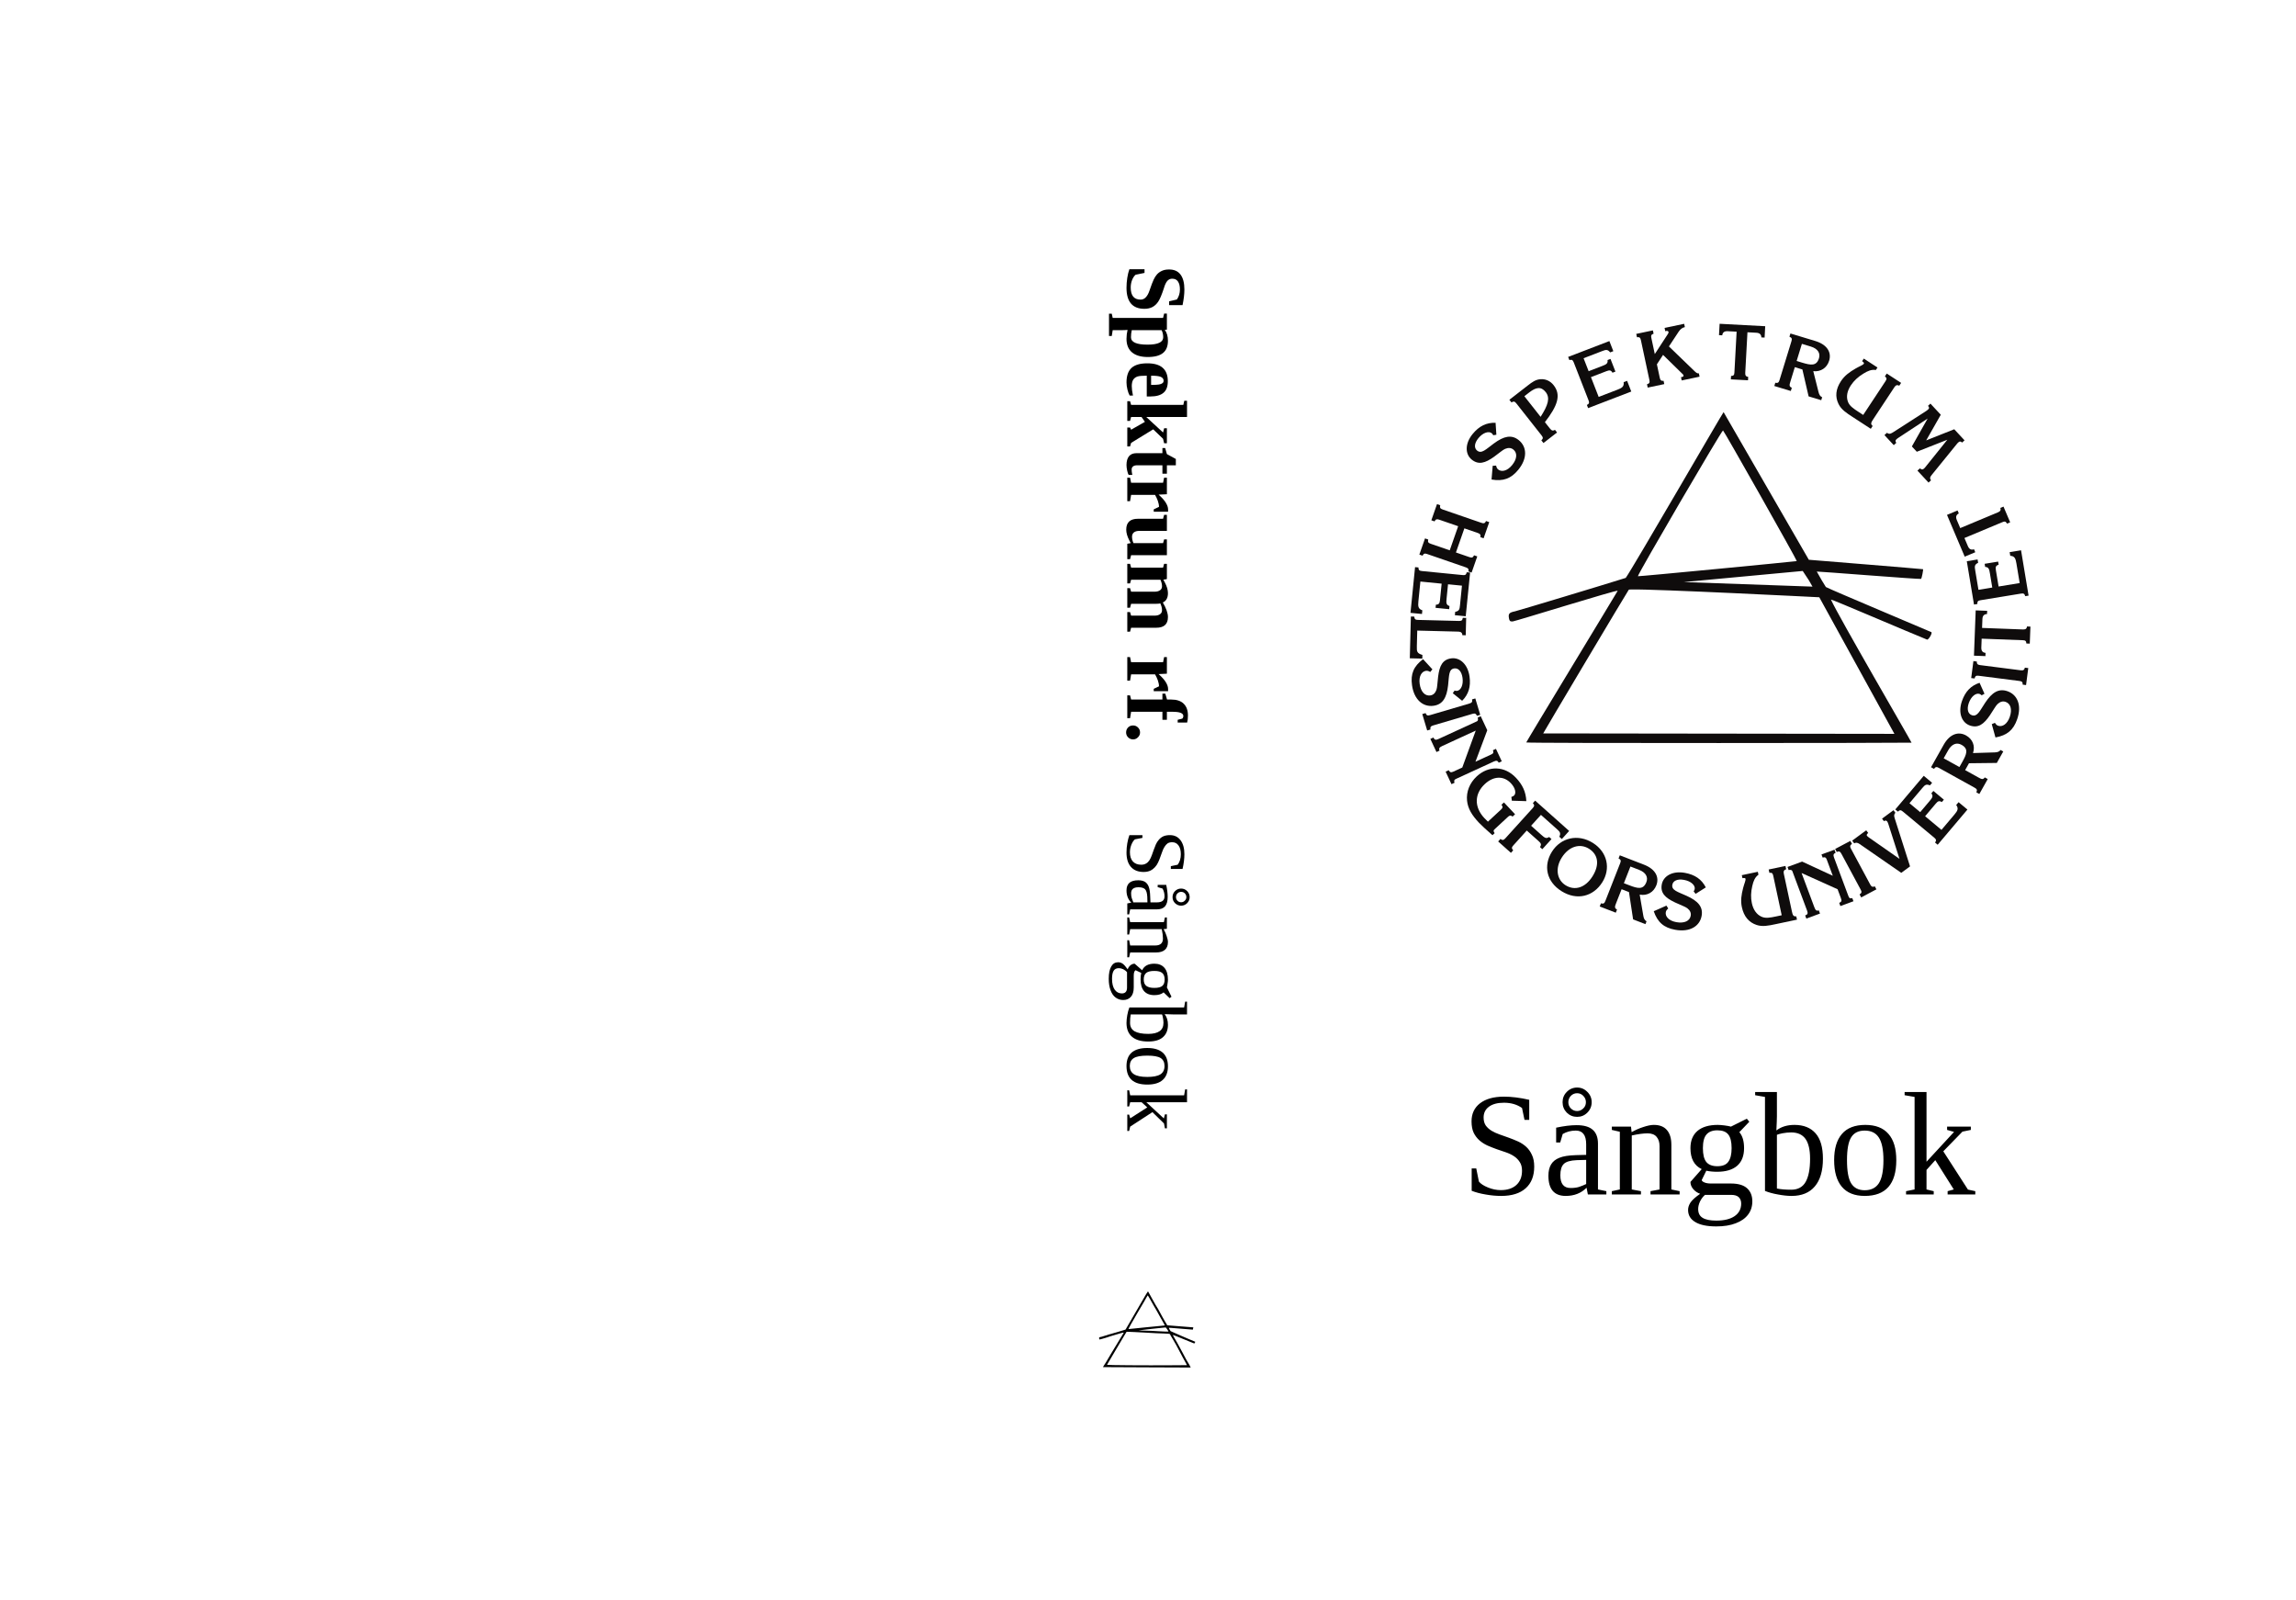
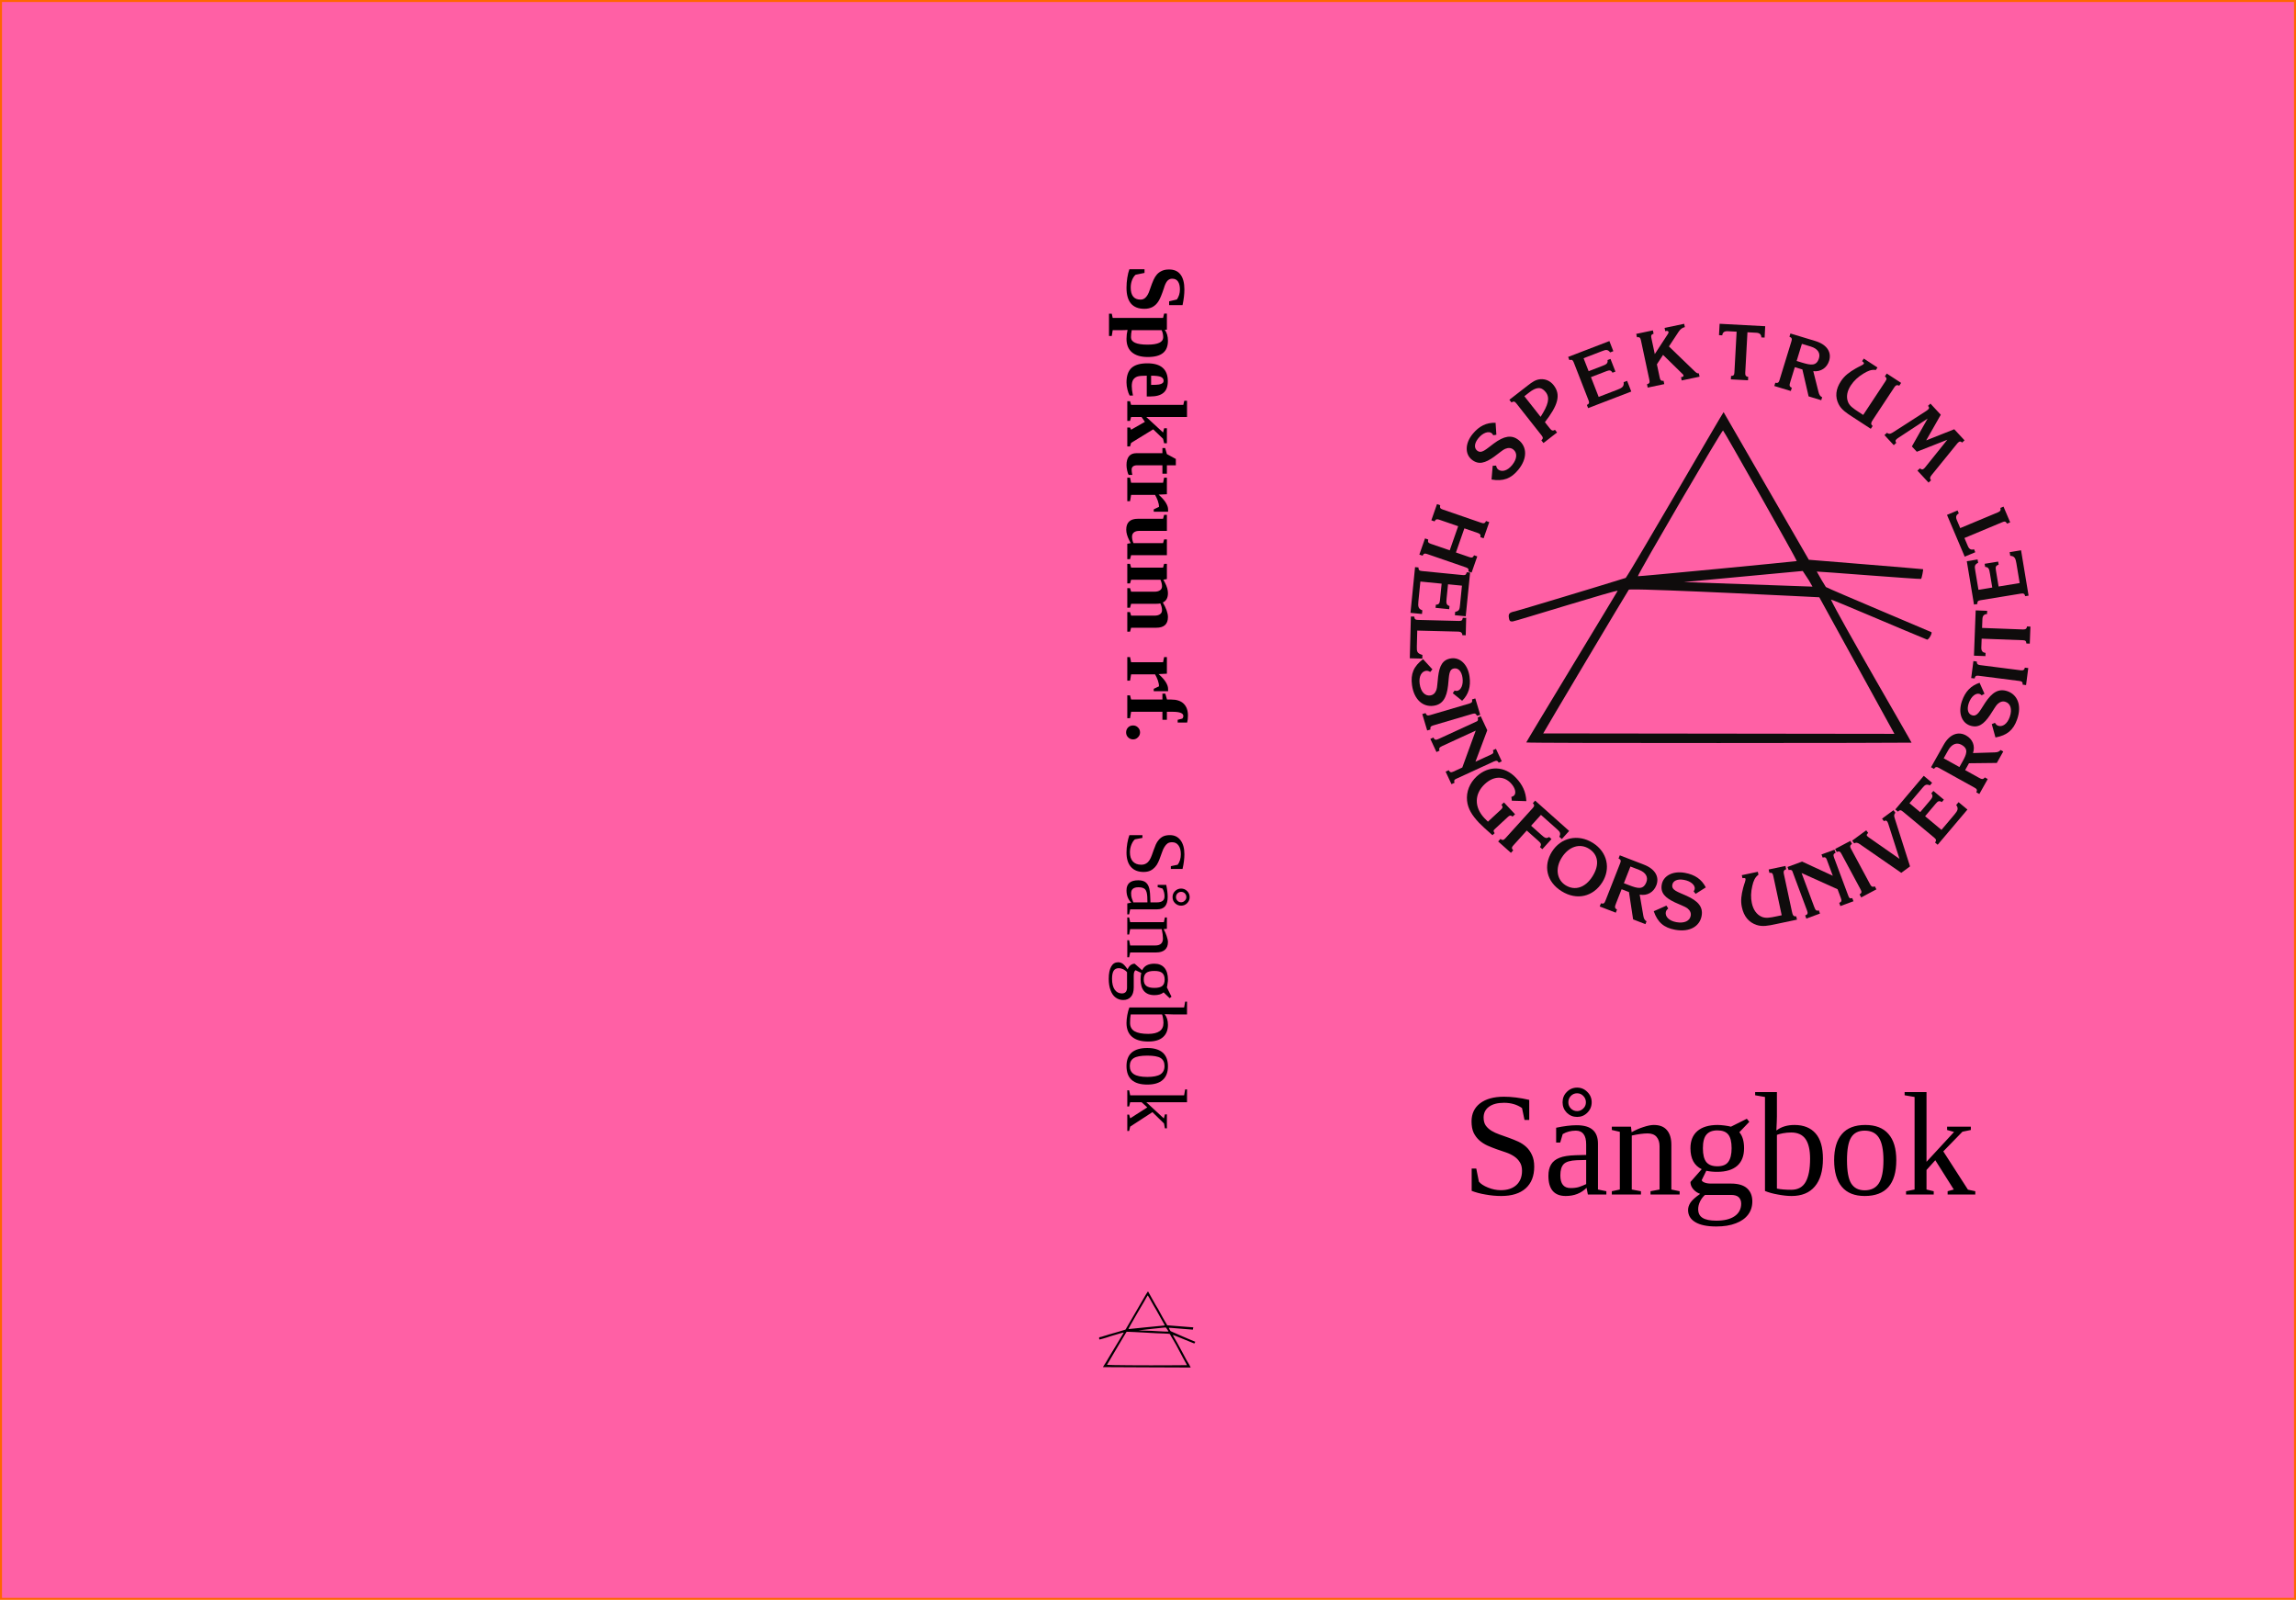
<svg xmlns="http://www.w3.org/2000/svg" width="272.7mm" height="190mm" viewBox="0 0 272.7 190" version="1.1" id="svg8">
  <defs id="defs2">
    <rect x="71.361" y="41.694" width="31.805" height="21.916" id="rect207" />
    <clipPath id="clip1">
      <path id="path3799" d="M 160 359.516 L 206 359.516 L 206 406 L 160 406 Z M 160 359.516 " />
    </clipPath>
    <clipPath id="clip2">
      <path id="path3802" d="M 218 359.516 L 252 359.516 L 252 400 L 218 400 Z M 218 359.516 " />
    </clipPath>
    <clipPath id="clip3">
      <path id="path3805" d="M 399 563 L 439.18 563 L 439.18 597 L 399 597 Z M 399 563 " />
    </clipPath>
  </defs>
  <g id="layer1">
-     <text xml:space="preserve" style="font-size:17.483px;line-height:1.25;font-family:'Times New Roman';-inkscape-font-specification:'Times New Roman, ';stroke-width:0.262" x="174.192" y="141.386" id="text203" transform="scale(0.9966618,1.003349)">
-       <tspan id="tspan201" x="174.192" y="141.386" style="stroke-width:0.262">Sångbok</tspan>
+     <text xml:space="preserve" id="text205" style="line-height:1.25;font-family:'Times New Roman';font-size:17.639px;-inkscape-font-specification:'Times New Roman, ';white-space:pre;shape-inside:url(#rect207);" />
+     <rect style="opacity:1;fill:#ff60a5;fill-opacity:1;stroke:#ff6600;stroke-width:0.236" id="rect915" width="272.464" height="189.764" x="0.118" y="0.118" />
+   </g>
+   <g id="layer2">
+     <text xml:space="preserve" style="font-size:10.231px;line-height:1.25;font-family:'Times New Roman';-inkscape-font-specification:'Times New Roman, ';stroke-width:0.144" x="31.425" y="-133.892" id="text591" transform="rotate(90)">
+       <tspan id="tspan589" x="31.425" y="-133.892" style="font-style:normal;font-variant:normal;font-weight:bold;font-stretch:normal;font-size:10.231px;font-family:'Times New Roman';-inkscape-font-specification:'Times New Roman, Bold';stroke-width:0.144">Spektrum rf.    <tspan style="font-style:normal;font-variant:normal;font-weight:normal;font-stretch:normal;font-family:'Times New Roman';-inkscape-font-specification:'Times New Roman, '" id="tspan80">Sångbok</tspan>
+       </tspan>
    </text>
-     <text xml:space="preserve" id="text205" style="line-height:1.25;font-family:'Times New Roman';font-size:17.639px;-inkscape-font-specification:'Times New Roman, ';white-space:pre;shape-inside:url(#rect207);" />
    <g id="surface1" transform="matrix(0.1678402,0,0,0.1665771,167.445,-21.43508)">
      <path id="path3810" d="m 156.711,548.941 c 15.762,-0.43 133.062,5.562 133.062,5.562 l 53.156,97.375 -248.531,-0.312 c -0.234,0 59.855,-101.672 60.563,-102.438 0.086,-0.09 0.699,-0.156 1.75,-0.188 z m 121.344,-13.188 c 7.148,11.047 2.098,2.883 6.906,11.156 -8.98,-0.363 -91.062,-3.25 -91.062,-3.25 z m -56.406,-100.188 c 0.691,0.277 52.629,92.871 52.188,93.125 -0.438,0.254 -112.438,11.109 -112.438,10.812 0,-1.691 59.465,-104.25 60.25,-103.938 z m 0.406,-13.062 c -0.395,0 -63.922,110.637 -69.25,118.188 -15.324,4.875 -76.48,23.453 -78.406,23.844 -4.133,0.844 -4.836,1.734 -4.188,5.125 0.289,1.508 0.625,2.242 2.562,2.094 1.938,-0.145 74.344,-22.898 74.344,-21.875 0,0.262 -64.719,107.574 -64.719,108.125 0,0.668 272.656,0.391 272.656,0.156 0,-0.574 -51.449,-89.582 -57.062,-102.031 0.609,-0.293 55.613,23.547 68,28.531 1.023,0.414 3.922,-4.484 3.125,-5.281 -0.207,-0.207 -71.918,-30.551 -74.688,-32.188 -1.344,-2.203 -2.035,-3.359 -2.875,-4.719 -0.707,-1.285 -1.84,-3.289 -3.562,-6.312 0.773,-0.145 73.141,5.641 73.75,5.25 0.613,-0.387 1.676,-6.738 1.5,-6.906 -0.172,-0.164 -80.875,-6.75 -80.875,-6.75 l -60.312,-105.25" style="fill:#0f0c0c;fill-opacity:1;fill-rule:nonzero;stroke:none" />
      <path id="path3812" d="m 92.555,425.855 -11.492,-14.688 3.441,-2.691 c 4.766,-3.727 8.367,-4.48 11.68,-0.246 3.242,4.145 1.699,9.262 -3.629,17.625 m 2.023,18.68 9.617,-7.523 -1.484,-1.895 c -1.559,1.004 -2.453,0.496 -3.766,-1.18 l -3.348,-4.277 c 9.059,-11.777 11.629,-19.402 6.176,-26.371 -2.379,-3.047 -5.785,-4.578 -9.496,-4.234 -3.266,0.281 -5.715,2.055 -8.715,4.402 l -13.102,10.246 1.484,1.898 c 1.602,-1.043 2.359,-0.711 3.5,0.746 l 17.77,22.715 c 1.137,1.457 1.277,2.27 -0.121,3.574 l 1.484,1.898" style="fill:#0f0c0c;fill-opacity:1;fill-rule:nonzero;stroke:none" />
      <path id="path3814" d="m 146.914,406.516 -13.266,5.137 -5.461,-14.102 10.863,-4.207 c 2.297,-0.891 3.273,-0.848 4.375,1.066 l 2.09,-0.809 -3.5,-9.031 -2.086,0.809 c 0.367,2.5 -0.953,3.129 -3.875,4.262 l -9.504,3.68 -3.582,-9.242 13.004,-5.035 c 2.715,-1.051 3.988,-1.484 5.805,0.875 l 2.246,-0.871 -2.793,-7.207 -29.191,11.309 0.871,2.246 c 1.836,-0.531 2.465,0.004 3.133,1.727 l 10.414,26.895 c 0.668,1.723 0.566,2.543 -1.148,3.387 l 0.871,2.246 30.547,-11.832 -2.953,-7.625 -2.453,0.953 c 0.41,3.082 -1.066,4.074 -4.406,5.371" style="fill:#0f0c0c;fill-opacity:1;fill-rule:nonzero;stroke:none" />
      <g id="g3818" clip-rule="nonzero" clip-path="url(#clip1)">
        <path id="path3816" d="m 174.855,388.41 4.359,-6.707 13.754,13.574 c 0.355,0.324 0.645,0.605 0.734,1.047 0.117,0.547 -0.305,0.98 -1.184,1.164 -0.164,0.035 -0.383,0.082 -0.613,0.074 l 0.5,2.355 12.656,-2.684 -0.5,-2.355 c -1.285,0.16 -2.082,-0.645 -3.305,-1.816 l -17.883,-17.391 6.875,-10.5 c 1.223,-1.805 2.539,-2.887 4.402,-3.281 l -0.5,-2.355 -13.859,2.938 0.496,2.355 c 0.211,-0.102 0.43,-0.148 0.594,-0.184 0.93,-0.195 1.57,0.125 1.699,0.727 0.105,0.496 -0.145,0.949 -0.488,1.48 l -9.227,14.262 -2.438,-11.504 c -0.363,-1.699 -0.019,-2.516 1.59,-3.027 l -0.5,-2.355 -11.777,2.496 0.496,2.355 c 1.898,-0.23 2.434,0.398 2.816,2.207 l 5.98,28.211 c 0.383,1.812 0.148,2.605 -1.68,3.164 l 0.5,2.355 11.723,-2.484 -0.496,-2.355 c -1.68,0.184 -2.324,-0.426 -2.684,-2.121 l -2.043,-9.645" style="fill:#0f0c0c;fill-opacity:1;fill-rule:nonzero;stroke:none" />
      </g>
      <g id="g3822" clip-rule="nonzero" clip-path="url(#clip2)">
        <path id="path3820" d="m 227.195,399.145 12.137,0.656 0.129,-2.406 c -1.562,-0.195 -2.188,-1.07 -2.09,-2.859 l 1.562,-28.969 6.262,0.34 c 2.348,0.125 3.527,1.199 3.578,3.332 l 2.293,0.125 0.438,-8.109 -32.266,-1.738 -0.438,8.105 2.293,0.125 c 0.285,-2.172 1.566,-3.055 3.914,-2.93 l 6.266,0.336 -1.562,28.969 c -0.098,1.789 -0.418,2.559 -2.387,2.617 l -0.129,2.406" style="fill:#0f0c0c;fill-opacity:1;fill-rule:nonzero;stroke:none" />
      </g>
      <path id="path3824" d="m 273.742,386.039 3.723,-12.215 6.266,1.91 c 5.035,1.535 6.926,4.746 5.816,8.387 -1.73,5.68 -5.734,4.984 -11.895,3.109 l -3.91,-1.191 m -15.797,17.84 11.676,3.559 0.703,-2.301 c -2.023,-0.852 -1.734,-1.992 -0.969,-4.512 l 3.102,-10.18 5.355,1.633 4.398,19.195 8.945,2.727 0.637,-2.09 c -1.434,-0.672 -2.086,-1.805 -2.559,-3.707 l -3.719,-14.891 c 5.383,0.59 9.699,-2.43 11.234,-7.465 1.793,-5.895 -1.309,-11.461 -9.879,-14.074 l -17.52,-5.336 -0.699,2.301 c 1.773,0.715 1.934,1.527 1.395,3.297 l -8.406,27.586 c -0.539,1.77 -1.125,2.352 -2.996,1.957 l -0.699,2.301" style="fill:#0f0c0c;fill-opacity:1;fill-rule:nonzero;stroke:none" />
      <path id="path3826" d="m 320.07,386.16 c 1.109,0.863 1.531,1.34 1.223,1.809 -0.703,1.078 -2.844,1.684 -5.906,3.496 -4.25,2.5 -7.664,4.949 -10.273,8.93 -3.719,5.668 -4.281,11.121 -1.695,16.367 1.957,3.961 5.516,6.297 9.824,9.121 l 12.973,8.508 1.32,-2.016 c -1.656,-1.355 -1.152,-2.43 0.414,-4.816 l 15.047,-22.949 c 0.922,-1.406 2.035,-1.676 3.363,-0.941 l 1.32,-2.012 -10.164,-6.664 -1.32,2.012 c 1.5,1.184 1.383,1.977 0.371,3.523 l -15.723,23.977 -3.324,-2.18 c -3.746,-2.457 -6.434,-4.285 -7.512,-7.336 -1.254,-3.5 -0.586,-7.48 2.117,-11.602 2.148,-3.281 5.094,-6.035 8.898,-8.363 3.152,-1.949 5.676,-3.043 8.77,-2.551 l 1.168,-1.781 -9.695,-6.355 -1.195,1.824" style="fill:#0f0c0c;fill-opacity:1;fill-rule:nonzero;stroke:none" />
      <path id="path3828" d="m 335.883,438.887 6.605,7.164 1.77,-1.633 c -0.746,-1.141 -0.719,-1.773 0.062,-2.492 0.535,-0.496 1.066,-0.91 1.555,-1.207 l 20.566,-13.629 -11.152,19.879 3.492,3.789 21.59,-8.555 -15.785,19.805 c -0.25,0.309 -0.496,0.535 -0.703,0.727 -0.988,0.91 -1.738,0.84 -2.887,-0.156 l -1.77,1.629 7.855,8.523 1.77,-1.629 c -1.164,-1.516 -0.652,-2.445 0.641,-4.02 l 17.656,-21.91 c 0.336,-0.461 0.707,-0.801 0.953,-1.031 0.988,-0.91 1.625,-0.965 2.73,0.074 l 1.73,-1.598 -7.289,-7.902 -19.859,7.949 10.332,-18.285 -7.324,-7.945 -1.73,1.594 c 0.949,1.027 1,1.742 0.176,2.504 -0.574,0.531 -1.191,1.02 -1.676,1.316 l -22.512,14.582 c -2.156,1.379 -3.137,2.129 -5.027,0.824 l -1.77,1.633" style="fill:#0f0c0c;fill-opacity:1;fill-rule:nonzero;stroke:none" />
      <path id="path3830" d="m 57.844,470.559 c 8.23,1.418 13.754,-0.59 18.91,-6.938 6.742,-8.301 6.051,-16.512 0.355,-21.137 -5.086,-4.129 -10.535,-2.926 -17.668,2.391 -5.656,4.211 -8.688,7.59 -11.816,5.047 -2.219,-1.801 -2.055,-5.203 0.91,-8.852 3.25,-4 7.344,-5.223 9.43,-3.527 0.434,0.355 0.719,0.801 1.066,1.441 l 2.23,-0.348 -0.566,-8.543 c -6.469,-0.203 -11.656,2.363 -16.211,7.973 -5.613,6.91 -5.391,14.453 -0.652,18.301 4.824,3.918 9.531,2.473 15.793,-2.035 3.668,-2.648 6.027,-4.848 7.816,-5.629 2.289,-0.953 4.215,-0.836 5.867,0.508 2.867,2.328 2.715,6.605 -0.922,11.082 -3.461,4.262 -7.48,5.035 -9.871,3.094 -0.824,-0.672 -1.195,-1.547 -1.441,-2.758 l -2.414,0.133 -0.816,9.797" style="fill:#0f0c0c;fill-opacity:1;fill-rule:nonzero;stroke:none" />
      <path id="path3832" d="m 19.246,488.09 -4.004,11.535 2.273,0.789 c 0.691,-1.48 1.582,-1.82 3.223,-1.254 l 13.488,4.684 -5.969,17.195 L 14.875,516.391 c -1.746,-0.605 -2.305,-1.215 -1.84,-3.07 l -2.273,-0.789 -4.004,11.535 2.273,0.789 c 0.727,-1.586 1.617,-1.75 3.203,-1.199 l 27.457,9.531 c 1.641,0.57 2.16,1.285 1.77,2.926 l 2.273,0.789 4.004,-11.531 -2.273,-0.789 c -0.785,1.742 -1.602,1.875 -3.348,1.27 l -9.469,-3.289 5.969,-17.195 9.578,3.328 c 1.641,0.566 2.125,1.387 1.75,2.977 l 2.273,0.789 4.004,-11.531 -2.273,-0.789 c -0.781,1.742 -1.598,1.875 -3.344,1.27 l -27.246,-9.461 c -1.746,-0.605 -2.305,-1.215 -1.84,-3.066 l -2.273,-0.793" style="fill:#0f0c0c;fill-opacity:1;fill-rule:nonzero;stroke:none" />
      <path id="path3834" d="m 6.074,557.445 1.41,-14.156 15.043,1.5 -1.152,11.59 c -0.246,2.453 -0.723,3.305 -2.93,3.426 l -0.223,2.227 9.641,0.961 0.223,-2.23 c -2.398,-0.801 -2.363,-2.258 -2.055,-5.379 l 1.012,-10.145 9.863,0.984 -1.383,13.875 c -0.289,2.895 -0.477,4.23 -3.402,4.781 l -0.238,2.395 7.691,0.766 3.102,-31.148 -2.398,-0.238 c -0.355,1.879 -1.117,2.195 -2.957,2.012 L 8.621,535.809 c -1.836,-0.184 -2.523,-0.648 -2.5,-2.559 l -2.398,-0.238 -3.246,32.598 8.137,0.812 0.262,-2.621 c -2.938,-1.023 -3.156,-2.789 -2.801,-6.355" style="fill:#0f0c0c;fill-opacity:1;fill-rule:nonzero;stroke:none" />
      <path id="path3836" d="M 0.762,568.223 0,598.004 l 8.844,0.227 0.07,-2.633 c -3.84,-1.105 -4.031,-2.398 -3.934,-6.148 L 5.266,578.25 l 29.223,0.746 c 1.734,0.047 2.719,0.969 2.68,2.535 l 2.406,0.062 0.316,-12.371 -2.406,-0.062 c -0.215,1.898 -0.953,2.27 -2.801,2.223 L 5.852,570.648 c -1.848,-0.047 -2.562,-0.457 -2.684,-2.367 l -2.406,-0.059" style="fill:#0f0c0c;fill-opacity:1;fill-rule:nonzero;stroke:none" />
      <path id="path3838" d="m 172.621,778.336 c 2.723,7.891 7.141,11.77 15.184,13.227 10.523,1.914 17.387,-2.648 18.695,-9.863 1.172,-6.449 -2.504,-10.645 -10.602,-14.336 -6.41,-2.926 -10.836,-3.957 -10.113,-7.926 0.512,-2.809 3.57,-4.301 8.199,-3.461 5.07,0.918 8.109,3.918 7.629,6.562 -0.098,0.551 -0.355,1.02 -0.75,1.629 l 1.383,1.789 7.211,-4.609 c -2.938,-5.77 -7.688,-9.082 -14.793,-10.371 -8.762,-1.59 -15.262,2.238 -16.352,8.242 -1.113,6.117 2.422,9.547 9.387,12.863 4.09,1.938 7.152,2.945 8.699,4.137 1.938,1.551 2.758,3.293 2.379,5.387 -0.66,3.637 -4.48,5.559 -10.156,4.527 -5.398,-0.98 -8.016,-4.129 -7.465,-7.16 0.191,-1.047 0.781,-1.793 1.723,-2.59 l -1.277,-2.051 -8.98,4.004" style="fill:#0f0c0c;fill-opacity:1;fill-rule:nonzero;stroke:none" />
      <path id="path3840" d="m 8.828,637.766 3.473,11.703 2.309,-0.688 c -0.316,-1.656 0.223,-2.402 1.887,-2.895 l 27.863,-8.27 c 1.664,-0.492 2.52,-0.164 3.16,1.398 l 2.309,-0.684 -3.473,-11.703 -2.309,0.684 c 0.379,1.875 -0.207,2.457 -1.98,2.984 L 14.418,638.5 c -1.77,0.523 -2.578,0.355 -3.281,-1.422 l -2.309,0.688" style="fill:#0f0c0c;fill-opacity:1;fill-rule:nonzero;stroke:none" />
      <path id="path3842" d="m 14.543,655.492 4.332,9.348 2.184,-1.012 c -0.68,-1.598 -0.105,-2.355 1.977,-3.324 l 23.629,-10.945 -9.527,26.324 -6.199,2.875 c -1.73,0.797 -2.527,0.676 -3.406,-0.957 l -2.184,1.016 4.141,8.941 2.188,-1.012 c -0.719,-1.953 0.094,-2.328 1.82,-3.129 l 25.965,-12.027 c 1.777,-0.824 2.727,-0.645 3.484,0.855 l 2.133,-0.992 -4.121,-8.891 -2.133,0.988 c 0.602,1.695 0.281,2.34 -1.242,3.047 l -11.129,5.156 8.363,-22.453 -4.641,-10.012 -2.133,0.992 c 0.438,1.34 0.207,2.309 -0.504,2.641 L 20.406,655.492 c -1.934,0.895 -2.809,0.867 -3.609,-0.859 l -0.07,-0.152 -2.184,1.012" style="fill:#0f0c0c;fill-opacity:1;fill-rule:nonzero;stroke:none" />
      <path id="path3844" d="m 58.48,724.145 1.555,-1.453 c -1.168,-1.746 -0.879,-2.012 0.633,-3.426 l 8.641,-8.062 c 1.27,-1.184 1.992,-1.477 3.418,-0.355 l 1.762,-1.645 -7.871,-8.434 -1.758,1.641 c 1.176,1.508 0.91,2.293 -0.441,3.555 l -9.129,8.52 c -0.957,-0.945 -1.805,-1.766 -2.527,-2.543 C 45.348,703.996 45.758,694.5 53.125,687.625 c 6.223,-5.809 13.363,-5.957 18.441,-0.512 3.25,3.48 3.832,7.227 2.195,8.754 -0.41,0.379 -1.055,0.676 -1.898,1.004 l 0.344,2.664 10.254,0.316 c -0.324,-6.668 -2.688,-11.66 -7.312,-16.617 -8.023,-8.598 -19.383,-8.871 -27.777,-1.039 -5.035,4.699 -7.512,10.992 -6.859,17.355 0.594,5.727 3.52,10.422 8.41,15.664 1.684,1.801 4.906,4.766 9.559,8.93" style="fill:#0f0c0c;fill-opacity:1;fill-rule:nonzero;stroke:none" />
      <path id="path3846" d="m 62.527,728.598 9.039,8.121 1.609,-1.793 c -1.305,-1.395 -1.109,-2.199 0.125,-3.574 l 9.469,-10.539 8.25,7.406 c 1.832,1.648 2.316,2.535 1.105,4.383 l 1.668,1.496 6.473,-7.207 -1.668,-1.496 c -2.062,1.457 -3.219,0.57 -5.555,-1.527 l -7.207,-6.473 6.961,-7.75 11.168,10.027 c 2.164,1.945 3.129,2.887 1.844,5.574 l 1.793,1.609 5.164,-5.75 -24.082,-21.629 -1.609,1.793 c 1.305,1.395 1.109,2.199 -0.125,3.574 l -19.273,21.453 c -1.234,1.375 -2.012,1.656 -3.539,0.512 l -1.609,1.789" style="fill:#0f0c0c;fill-opacity:1;fill-rule:nonzero;stroke:none" />
      <path id="path3848" d="m 126.777,733.773 c 6.59,4.141 7.691,11.445 2.449,19.789 -5.062,8.062 -12.457,10.363 -19.004,6.254 -6.023,-3.785 -7.625,-11.863 -2.68,-19.738 5.031,-8.016 12.832,-10.324 19.234,-6.305 m -26.172,2.082 c -6.223,9.91 -4,21.426 6.812,28.215 10.859,6.82 22.402,3.82 28.773,-6.328 6.047,-9.629 3.812,-21.547 -6.719,-28.16 -10.434,-6.551 -22.555,-3.781 -28.867,6.273" style="fill:#0f0c0c;fill-opacity:1;fill-rule:nonzero;stroke:none" />
      <path id="path3850" d="m 151.488,758.352 4.637,-11.898 6.105,2.379 c 4.902,1.91 6.547,5.254 5.164,8.801 -2.156,5.531 -6.094,4.539 -12.098,2.199 l -3.809,-1.48 m -17.102,16.594 11.375,4.434 0.875,-2.246 c -1.953,-1 -1.578,-2.117 -0.625,-4.57 l 3.863,-9.914 5.219,2.035 2.93,19.469 8.715,3.395 0.793,-2.031 c -1.379,-0.781 -1.941,-1.961 -2.27,-3.895 l -2.582,-15.125 c 5.324,0.992 9.852,-1.691 11.766,-6.598 2.234,-5.738 -0.438,-11.527 -8.789,-14.781 l -17.062,-6.645 -0.871,2.242 c 1.711,0.848 1.812,1.668 1.141,3.391 l -10.469,26.875 c -0.668,1.723 -1.297,2.258 -3.133,1.723 l -0.875,2.242" style="fill:#0f0c0c;fill-opacity:1;fill-rule:nonzero;stroke:none" />
      <path id="path3852" d="m 9.387,598.629 c -6.648,5.051 -8.945,10.461 -7.82,18.559 1.477,10.594 7.953,15.684 15.219,14.672 6.488,-0.902 9.324,-5.707 10.301,-14.551 0.773,-7.004 0.371,-11.527 4.367,-12.086 2.828,-0.395 5.203,2.047 5.852,6.707 0.711,5.102 -1.188,8.93 -3.852,9.297 -0.555,0.078 -1.078,-0.019 -1.781,-0.203 l -1.266,1.871 6.633,5.41 c 4.562,-4.594 6.223,-10.141 5.227,-17.293 -1.23,-8.82 -6.898,-13.797 -12.941,-12.957 -6.16,0.859 -8.312,5.285 -9.281,12.941 -0.562,4.488 -0.566,7.711 -1.215,9.555 -0.863,2.324 -2.262,3.652 -4.371,3.945 -3.66,0.508 -6.684,-2.52 -7.477,-8.234 -0.758,-5.434 1.418,-8.902 4.469,-9.328 1.051,-0.148 1.945,0.184 2.996,0.828 l 1.551,-1.855 -6.609,-7.277" style="fill:#0f0c0c;fill-opacity:1;fill-rule:nonzero;stroke:none" />
      <path id="path3854" d="m 235.398,754.762 c 1.391,-0.18 2.027,-0.145 2.145,0.402 0.27,1.262 -0.805,3.207 -1.676,6.656 -1.215,4.781 -1.879,8.93 -0.891,13.586 1.41,6.629 4.891,10.867 10.438,12.723 4.191,1.398 8.352,0.516 13.391,-0.559 l 15.176,-3.227 -0.504,-2.355 c -2.125,0.223 -2.535,-0.891 -3.129,-3.684 l -5.711,-26.84 c -0.348,-1.645 0.242,-2.629 1.699,-3.055 l -0.5,-2.355 -11.887,2.531 0.5,2.355 c 1.898,-0.234 2.379,0.41 2.762,2.215 l 5.965,28.047 -3.887,0.828 c -4.383,0.93 -7.57,1.551 -10.5,0.172 -3.367,-1.574 -5.727,-4.852 -6.75,-9.672 -0.816,-3.836 -0.699,-7.867 0.324,-12.207 0.832,-3.613 1.836,-6.172 4.359,-8.027 l -0.441,-2.082 -11.34,2.414 0.457,2.133" style="fill:#0f0c0c;fill-opacity:1;fill-rule:nonzero;stroke:none" />
      <path id="path3856" d="m 280.609,783.582 9.66,-3.578 -0.836,-2.262 c -1.645,0.551 -2.359,-0.082 -3.156,-2.234 l -9.047,-24.418 25.492,11.578 2.371,6.41 c 0.664,1.785 0.477,2.57 -1.219,3.316 l 0.836,2.258 9.242,-3.426 -0.836,-2.258 c -2,0.562 -2.312,-0.277 -2.973,-2.062 l -9.941,-26.832 c -0.684,-1.84 -0.43,-2.77 1.125,-3.406 l -0.816,-2.203 -9.188,3.402 0.816,2.207 c 1.738,-0.465 2.352,-0.098 2.938,1.48 l 4.258,11.5 -21.719,-10.109 -10.344,3.832 0.816,2.207 c 1.371,-0.328 2.32,-0.023 2.594,0.711 l 10.387,28.043 c 0.738,1.996 0.645,2.867 -1.141,3.527 l -0.156,0.059 0.836,2.258" style="fill:#0f0c0c;fill-opacity:1;fill-rule:nonzero;stroke:none" />
      <path id="path3858" d="m 319.422,768.484 10.77,-5.75 -1.133,-2.125 c -1.562,0.645 -2.398,0.262 -3.215,-1.266 l -13.691,-25.641 c -0.816,-1.531 -0.664,-2.438 0.738,-3.375 l -1.137,-2.125 -10.77,5.75 1.137,2.125 c 1.758,-0.75 2.445,-0.293 3.316,1.336 l 13.586,25.441 c 0.867,1.633 0.867,2.457 -0.734,3.504 l 1.133,2.125" style="fill:#0f0c0c;fill-opacity:1;fill-rule:nonzero;stroke:none" />
      <path id="path3860" d="M 353.996,746.363 343.25,712.43 c -0.629,-1.977 -0.812,-2.883 0.359,-4.312 l -1.336,-1.797 -8.094,6.008 1.332,1.797 c 0.934,-0.621 1.797,-0.496 2.262,0.133 0.234,0.316 0.547,0.922 0.875,1.934 l 7.891,24.824 -21.602,-15.207 c -0.762,-0.555 -1.25,-1.027 -1.449,-1.297 -0.367,-0.496 -0.062,-1.211 0.895,-1.988 l -1.402,-1.891 -9.938,7.375 1.434,1.934 c 1.145,-0.711 2.367,-0.57 3.848,0.492 l 29.465,20.535 6.207,-4.605" style="fill:#0f0c0c;fill-opacity:1;fill-rule:nonzero;stroke:none" />
      <path id="path3862" d="m 385.379,709.438 -9.145,10.895 -11.582,-9.723 7.492,-8.922 c 1.582,-1.887 2.461,-2.32 4.348,-1.176 l 1.441,-1.715 -7.422,-6.227 -1.441,1.715 c 1.527,2.012 0.68,3.199 -1.336,5.602 l -6.555,7.805 -7.59,-6.371 8.965,-10.68 c 1.871,-2.23 2.777,-3.227 5.504,-2.031 l 1.551,-1.844 -5.922,-4.969 -20.125,23.977 1.844,1.547 c 1.355,-1.348 2.164,-1.184 3.578,0.008 l 22.09,18.539 c 1.414,1.191 1.723,1.957 0.625,3.523 l 1.844,1.551 21.062,-25.094 -6.262,-5.258 -1.691,2.016 c 1.848,2.504 1.031,4.086 -1.273,6.832" style="fill:#0f0c0c;fill-opacity:1;fill-rule:nonzero;stroke:none" />
      <path id="path3864" d="m 388.938,675.539 -11.145,-6.227 3.191,-5.719 c 2.57,-4.598 6.105,-5.766 9.43,-3.906 5.184,2.895 3.66,6.66 0.52,12.281 l -1.996,3.57 m 14.09,19.223 5.953,-10.66 -2.102,-1.172 c -1.262,1.797 -2.316,1.27 -4.613,-0.012 l -9.289,-5.188 2.73,-4.891 19.688,-0.227 4.562,-8.164 -1.906,-1.066 c -0.961,1.258 -2.207,1.652 -4.168,1.715 l -15.336,0.477 c 1.711,-5.137 -0.32,-9.992 -4.918,-12.559 -5.379,-3.004 -11.48,-1.152 -15.848,6.672 l -8.93,15.988 2.102,1.172 c 1.074,-1.578 1.902,-1.566 3.516,-0.664 l 25.18,14.059 c 1.613,0.902 2.059,1.602 1.277,3.344 l 2.102,1.176" style="fill:#0f0c0c;fill-opacity:1;fill-rule:nonzero;stroke:none" />
      <path id="path3866" d="m 414.445,654.449 c 8.211,-1.5 12.711,-5.285 15.363,-13.02 3.477,-10.113 0,-17.586 -6.938,-19.969 -6.199,-2.125 -10.898,0.879 -15.766,8.324 -3.863,5.898 -5.547,10.117 -9.359,8.805 -2.703,-0.926 -3.719,-4.176 -2.191,-8.625 1.676,-4.871 5.098,-7.43 7.641,-6.555 0.531,0.184 0.953,0.504 1.496,0.988 l 1.977,-1.098 -3.473,-7.824 c -6.145,2.035 -10.133,6.23 -12.477,13.062 -2.895,8.422 -0.086,15.426 5.684,17.406 5.879,2.02 9.805,-0.957 14.129,-7.344 2.531,-3.75 3.992,-6.625 5.402,-7.977 1.82,-1.684 3.668,-2.23 5.684,-1.539 3.492,1.199 4.82,5.266 2.949,10.723 -1.785,5.188 -5.293,7.301 -8.207,6.301 -1.004,-0.348 -1.652,-1.043 -2.301,-2.094 l -2.223,0.953 2.609,9.48" style="fill:#0f0c0c;fill-opacity:1;fill-rule:nonzero;stroke:none" />
      <path id="path3868" d="m 436.094,617.102 1.559,-12.109 -2.387,-0.309 c -0.383,1.645 -1.176,2.109 -2.898,1.887 l -28.824,-3.711 c -1.723,-0.223 -2.371,-0.871 -2.324,-2.559 l -2.387,-0.309 -1.562,12.109 2.391,0.305 c 0.41,-1.867 1.18,-2.16 3.016,-1.926 l 28.602,3.684 c 1.832,0.238 2.504,0.719 2.43,2.629 l 2.387,0.309" style="fill:#0f0c0c;fill-opacity:1;fill-rule:nonzero;stroke:none" />
      <g id="g3872" clip-rule="nonzero" clip-path="url(#clip3)">
        <path id="path3870" d="m 438.723,587.551 0.457,-12.141 -2.406,-0.094 c -0.172,1.562 -1.035,2.203 -2.824,2.137 l -28.988,-1.098 0.238,-6.27 c 0.086,-2.352 1.141,-3.543 3.273,-3.629 l 0.09,-2.297 -8.117,-0.305 -1.223,32.289 8.113,0.305 0.09,-2.293 c -2.176,-0.25 -3.082,-1.52 -2.992,-3.867 l 0.238,-6.27 28.984,1.098 c 1.793,0.07 2.566,0.379 2.66,2.344 l 2.406,0.09" style="fill:#0f0c0c;fill-opacity:1;fill-rule:nonzero;stroke:none" />
      </g>
      <path id="path3874" d="m 429.262,530.34 2.316,14.031 -14.918,2.461 -1.898,-11.492 c -0.398,-2.43 -0.16,-3.379 1.941,-4.066 l -0.363,-2.207 -9.559,1.574 0.363,2.211 c 2.523,0.152 2.871,1.57 3.379,4.664 l 1.66,10.055 -9.781,1.613 -2.27,-13.758 c -0.473,-2.871 -0.637,-4.207 2.047,-5.5 l -0.395,-2.379 -7.625,1.258 5.094,30.887 2.379,-0.391 c -0.145,-1.906 0.508,-2.41 2.332,-2.711 l 28.457,-4.695 c 1.824,-0.301 2.605,-0.031 3.078,1.82 l 2.379,-0.391 L 432.547,521 l -8.066,1.328 0.43,2.598 c 3.102,0.227 3.77,1.879 4.352,5.414" style="fill:#0f0c0c;fill-opacity:1;fill-rule:nonzero;stroke:none" />
      <path id="path3876" d="m 424.844,501.059 -4.719,-11.199 -2.219,0.938 c 0.508,1.488 -0.008,2.434 -1.66,3.129 l -26.734,11.254 -2.434,-5.777 c -0.914,-2.168 -0.461,-3.695 1.434,-4.676 l -0.891,-2.117 -7.484,3.152 12.539,29.777 7.484,-3.148 -0.891,-2.117 c -2.078,0.691 -3.434,-0.074 -4.348,-2.242 l -2.434,-5.777 26.734,-11.258 c 1.652,-0.695 2.484,-0.742 3.398,0.996 l 2.223,-0.934" style="fill:#0f0c0c;fill-opacity:1;fill-rule:nonzero;stroke:none" />
    </g>
-     <text xml:space="preserve" style="font-size:10.231px;line-height:1.25;font-family:'Times New Roman';-inkscape-font-specification:'Times New Roman, ';stroke-width:0.144" x="31.426" y="-133.892" id="text591" transform="rotate(90)">
-       <tspan id="tspan589" x="31.426" y="-133.892" style="font-style:normal;font-variant:normal;font-weight:bold;font-stretch:normal;font-size:10.231px;font-family:'Times New Roman';-inkscape-font-specification:'Times New Roman, Bold';stroke-width:0.144">Spektrum rf.    <tspan style="font-style:normal;font-variant:normal;font-weight:normal;font-stretch:normal;font-family:'Times New Roman';-inkscape-font-specification:'Times New Roman, '" id="tspan80">Sångbok</tspan>
-       </tspan>
+     <text xml:space="preserve" style="font-size:17.483px;line-height:1.25;font-family:'Times New Roman';-inkscape-font-specification:'Times New Roman, ';stroke-width:0.262" x="174.192" y="141.387" id="text203" transform="scale(0.9966618,1.003349)">
+       <tspan id="tspan201" x="174.192" y="141.387" style="stroke-width:0.262">Sångbok</tspan>
    </text>
-     <path style="fill:#000000;stroke:none;stroke-width:0.002" d="m 135.601,154.598 c -0.395,0.679 -0.988,1.699 -1.316,2.267 l -0.599,1.031 -0.114,0.042 c -0.063,0.021 -0.173,0.055 -0.248,0.074 -0.072,0.019 -0.284,0.084 -0.467,0.143 -0.183,0.061 -0.393,0.12 -0.467,0.135 -0.072,0.013 -0.193,0.048 -0.267,0.076 -0.072,0.029 -0.172,0.057 -0.219,0.065 -0.084,0.013 -0.255,0.067 -0.448,0.135 -0.051,0.019 -0.141,0.046 -0.196,0.057 -0.057,0.013 -0.16,0.046 -0.229,0.071 -0.128,0.048 -0.17,0.059 -0.364,0.099 -0.057,0.011 -0.107,0.025 -0.111,0.029 -0.021,0.021 -0.011,0.2 0.011,0.238 0.019,0.031 0.074,0.019 0.383,-0.072 0.111,-0.032 0.248,-0.072 0.305,-0.088 0.057,-0.017 0.132,-0.038 0.162,-0.05 0.032,-0.011 0.091,-0.031 0.133,-0.04 0.042,-0.011 0.114,-0.036 0.162,-0.059 0.048,-0.021 0.206,-0.071 0.353,-0.109 0.305,-0.082 0.709,-0.2 1.003,-0.296 0.112,-0.036 0.248,-0.07 0.303,-0.078 0.092,-0.011 0.101,-0.01 0.09,0.021 -0.013,0.031 -1.426,2.37 -1.558,2.574 -0.034,0.051 -0.158,0.263 -0.276,0.467 -0.242,0.418 -0.362,0.614 -0.48,0.787 -0.116,0.172 -0.145,0.225 -0.126,0.244 0.01,0.01 2.259,0.021 5.134,0.025 2.816,0.003 5.151,0.013 5.191,0.021 0.048,0.01 0.071,0.006 0.071,-0.008 0,-0.032 -0.286,-0.559 -0.334,-0.612 -0.048,-0.055 -0.187,-0.309 -0.658,-1.201 -0.339,-0.642 -0.915,-1.682 -0.963,-1.735 -0.044,-0.051 -0.168,-0.305 -0.154,-0.318 0.006,-0.008 0.164,0.053 0.351,0.133 0.328,0.139 2.12,0.867 2.177,0.885 0.019,0.006 0.046,-0.025 0.08,-0.095 l 0.051,-0.105 -0.09,-0.038 c -0.05,-0.021 -0.381,-0.16 -0.738,-0.309 -0.357,-0.149 -0.755,-0.32 -0.887,-0.381 -0.278,-0.13 -1.197,-0.534 -1.216,-0.534 -0.017,0 -0.214,-0.351 -0.214,-0.379 0,-0.034 0.16,-0.025 1.529,0.093 0.725,0.063 1.321,0.111 1.327,0.107 0.011,-0.013 0.063,-0.263 0.055,-0.271 -0.003,-0.003 -0.307,-0.029 -0.673,-0.053 -0.94,-0.067 -1.096,-0.08 -1.676,-0.133 -0.282,-0.027 -0.566,-0.05 -0.629,-0.05 -0.128,0 -0.116,0.013 -0.257,-0.257 -0.034,-0.063 -0.08,-0.135 -0.103,-0.162 -0.025,-0.027 -0.187,-0.315 -0.364,-0.639 -0.543,-1.005 -0.566,-1.047 -0.61,-1.096 -0.023,-0.027 -0.093,-0.143 -0.156,-0.257 -0.063,-0.116 -0.236,-0.425 -0.387,-0.686 -0.151,-0.263 -0.326,-0.58 -0.391,-0.705 -0.063,-0.126 -0.128,-0.231 -0.143,-0.233 -0.019,-0.003 -0.269,0.406 -0.745,1.23 z m 0.749,-0.717 c 0.017,0.013 0.118,0.183 0.227,0.377 0.107,0.194 0.238,0.429 0.294,0.524 0.055,0.093 0.149,0.261 0.212,0.372 0.061,0.111 0.13,0.225 0.153,0.257 0.023,0.031 0.069,0.112 0.103,0.179 0.032,0.067 0.252,0.459 0.486,0.871 0.402,0.704 0.524,0.927 0.524,0.951 0,0.006 -0.04,0.01 -0.09,0.01 -0.051,0 -1.018,0.095 -2.151,0.21 -1.132,0.116 -2.065,0.21 -2.072,0.21 -0.04,0 0.326,-0.662 1.037,-1.878 0.429,-0.734 0.805,-1.369 0.833,-1.411 0.029,-0.042 0.126,-0.215 0.214,-0.385 0.088,-0.172 0.17,-0.311 0.181,-0.311 0.01,0 0.032,0.011 0.05,0.023 z m 2.238,3.931 c 0.065,0.086 0.135,0.193 0.158,0.236 l 0.04,0.076 -0.059,0.013 c -0.065,0.015 -0.41,0.003 -1.152,-0.038 -0.273,-0.015 -0.646,-0.036 -0.829,-0.048 -0.183,-0.01 -0.608,-0.025 -0.944,-0.032 -0.336,-0.008 -0.593,-0.017 -0.572,-0.021 0.093,-0.023 3.007,-0.343 3.117,-0.343 l 0.124,-0.001 z m -3.853,0.383 c 0.357,0.015 0.782,0.038 0.944,0.048 0.696,0.044 1.436,0.084 1.63,0.09 0.116,0.003 0.517,0.019 0.894,0.034 0.631,0.027 0.688,0.032 0.738,0.069 0.031,0.021 0.055,0.057 0.055,0.08 0,0.021 0.015,0.057 0.034,0.078 0.021,0.023 0.158,0.254 0.309,0.517 0.151,0.261 0.309,0.536 0.353,0.61 0.044,0.072 0.24,0.446 0.439,0.829 0.196,0.383 0.372,0.711 0.389,0.73 0.036,0.044 0.154,0.257 0.324,0.587 l 0.133,0.261 -1.882,0.013 c -2.93,0.023 -7.611,-0.01 -7.611,-0.053 0,-0.011 0.072,-0.135 0.16,-0.278 0.088,-0.143 0.599,-1.01 1.136,-1.927 0.538,-0.917 0.991,-1.682 1.01,-1.697 0.036,-0.034 -0.019,-0.034 0.944,0.01 z" id="path3835" />
+     <path style="fill:#000000;stroke:none;stroke-width:0.002" d="m 135.6,154.598 c -0.395,0.679 -0.988,1.699 -1.316,2.267 l -0.599,1.031 -0.114,0.042 c -0.063,0.021 -0.173,0.055 -0.248,0.074 -0.072,0.019 -0.284,0.084 -0.467,0.143 -0.183,0.061 -0.393,0.12 -0.467,0.135 -0.072,0.013 -0.193,0.048 -0.267,0.076 -0.072,0.029 -0.172,0.057 -0.219,0.065 -0.084,0.013 -0.255,0.067 -0.448,0.135 -0.051,0.019 -0.141,0.046 -0.196,0.057 -0.057,0.013 -0.16,0.046 -0.229,0.071 -0.128,0.048 -0.17,0.059 -0.364,0.099 -0.057,0.011 -0.107,0.025 -0.111,0.029 -0.021,0.021 -0.011,0.2 0.011,0.238 0.019,0.031 0.074,0.019 0.383,-0.072 0.111,-0.032 0.248,-0.072 0.305,-0.088 0.057,-0.017 0.132,-0.038 0.162,-0.05 0.032,-0.011 0.091,-0.031 0.133,-0.04 0.042,-0.011 0.114,-0.036 0.162,-0.059 0.048,-0.021 0.206,-0.071 0.353,-0.109 0.305,-0.082 0.709,-0.2 1.003,-0.296 0.112,-0.036 0.248,-0.07 0.303,-0.078 0.092,-0.011 0.101,-0.01 0.09,0.021 -0.013,0.031 -1.426,2.37 -1.558,2.574 -0.034,0.051 -0.158,0.263 -0.276,0.467 -0.242,0.418 -0.362,0.614 -0.48,0.787 -0.116,0.172 -0.145,0.225 -0.126,0.244 0.01,0.01 2.259,0.021 5.134,0.025 2.816,0.003 5.151,0.013 5.191,0.021 0.048,0.01 0.071,0.006 0.071,-0.008 0,-0.032 -0.286,-0.559 -0.334,-0.612 -0.048,-0.055 -0.187,-0.309 -0.658,-1.201 -0.339,-0.642 -0.915,-1.682 -0.963,-1.735 -0.044,-0.051 -0.168,-0.305 -0.154,-0.318 0.006,-0.008 0.164,0.053 0.351,0.133 0.328,0.139 2.12,0.867 2.177,0.885 0.019,0.006 0.046,-0.025 0.08,-0.095 l 0.051,-0.105 -0.09,-0.038 c -0.05,-0.021 -0.381,-0.16 -0.738,-0.309 -0.357,-0.149 -0.755,-0.32 -0.887,-0.381 -0.278,-0.13 -1.197,-0.534 -1.216,-0.534 -0.017,0 -0.214,-0.351 -0.214,-0.379 0,-0.034 0.16,-0.025 1.529,0.093 0.725,0.063 1.321,0.111 1.327,0.107 0.011,-0.013 0.063,-0.263 0.055,-0.271 -0.003,-0.003 -0.307,-0.029 -0.673,-0.053 -0.94,-0.067 -1.096,-0.08 -1.676,-0.133 -0.282,-0.027 -0.566,-0.05 -0.629,-0.05 -0.128,0 -0.116,0.013 -0.257,-0.257 -0.034,-0.063 -0.08,-0.135 -0.103,-0.162 -0.025,-0.027 -0.187,-0.315 -0.364,-0.639 -0.543,-1.005 -0.566,-1.047 -0.61,-1.096 -0.023,-0.027 -0.093,-0.143 -0.156,-0.257 -0.063,-0.116 -0.236,-0.425 -0.387,-0.686 -0.151,-0.263 -0.326,-0.58 -0.391,-0.705 -0.063,-0.126 -0.128,-0.231 -0.143,-0.233 -0.019,-0.003 -0.269,0.406 -0.745,1.23 z m 0.749,-0.717 c 0.017,0.013 0.118,0.183 0.227,0.377 0.107,0.194 0.238,0.429 0.294,0.524 0.055,0.093 0.149,0.261 0.212,0.372 0.061,0.111 0.13,0.225 0.153,0.257 0.023,0.031 0.069,0.112 0.103,0.179 0.032,0.067 0.252,0.459 0.486,0.871 0.402,0.704 0.524,0.927 0.524,0.951 0,0.006 -0.04,0.01 -0.09,0.01 -0.051,0 -1.018,0.095 -2.151,0.21 -1.132,0.116 -2.065,0.21 -2.072,0.21 -0.04,0 0.326,-0.662 1.037,-1.878 0.429,-0.734 0.805,-1.369 0.833,-1.411 0.029,-0.042 0.126,-0.215 0.214,-0.385 0.088,-0.172 0.17,-0.311 0.181,-0.311 0.01,0 0.032,0.011 0.05,0.023 z m 2.238,3.931 c 0.065,0.086 0.135,0.193 0.158,0.236 l 0.04,0.076 -0.059,0.013 c -0.065,0.015 -0.41,0.003 -1.152,-0.038 -0.273,-0.015 -0.646,-0.036 -0.829,-0.048 -0.183,-0.01 -0.608,-0.025 -0.944,-0.032 -0.336,-0.008 -0.593,-0.017 -0.572,-0.021 0.093,-0.023 3.007,-0.343 3.117,-0.343 l 0.124,-0.001 z m -3.853,0.383 c 0.357,0.015 0.782,0.038 0.944,0.048 0.696,0.044 1.436,0.084 1.63,0.09 0.116,0.003 0.517,0.019 0.894,0.034 0.631,0.027 0.688,0.032 0.738,0.069 0.031,0.021 0.055,0.057 0.055,0.08 0,0.021 0.015,0.057 0.034,0.078 0.021,0.023 0.158,0.254 0.309,0.517 0.151,0.261 0.309,0.536 0.353,0.61 0.044,0.072 0.24,0.446 0.439,0.829 0.196,0.383 0.372,0.711 0.389,0.73 0.036,0.044 0.154,0.257 0.324,0.587 l 0.133,0.261 -1.882,0.013 c -2.93,0.023 -7.611,-0.01 -7.611,-0.053 0,-0.011 0.072,-0.135 0.16,-0.278 0.088,-0.143 0.599,-1.01 1.136,-1.927 0.538,-0.917 0.991,-1.682 1.01,-1.697 0.036,-0.034 -0.019,-0.034 0.944,0.01 z" id="path3835" />
  </g>
</svg>
